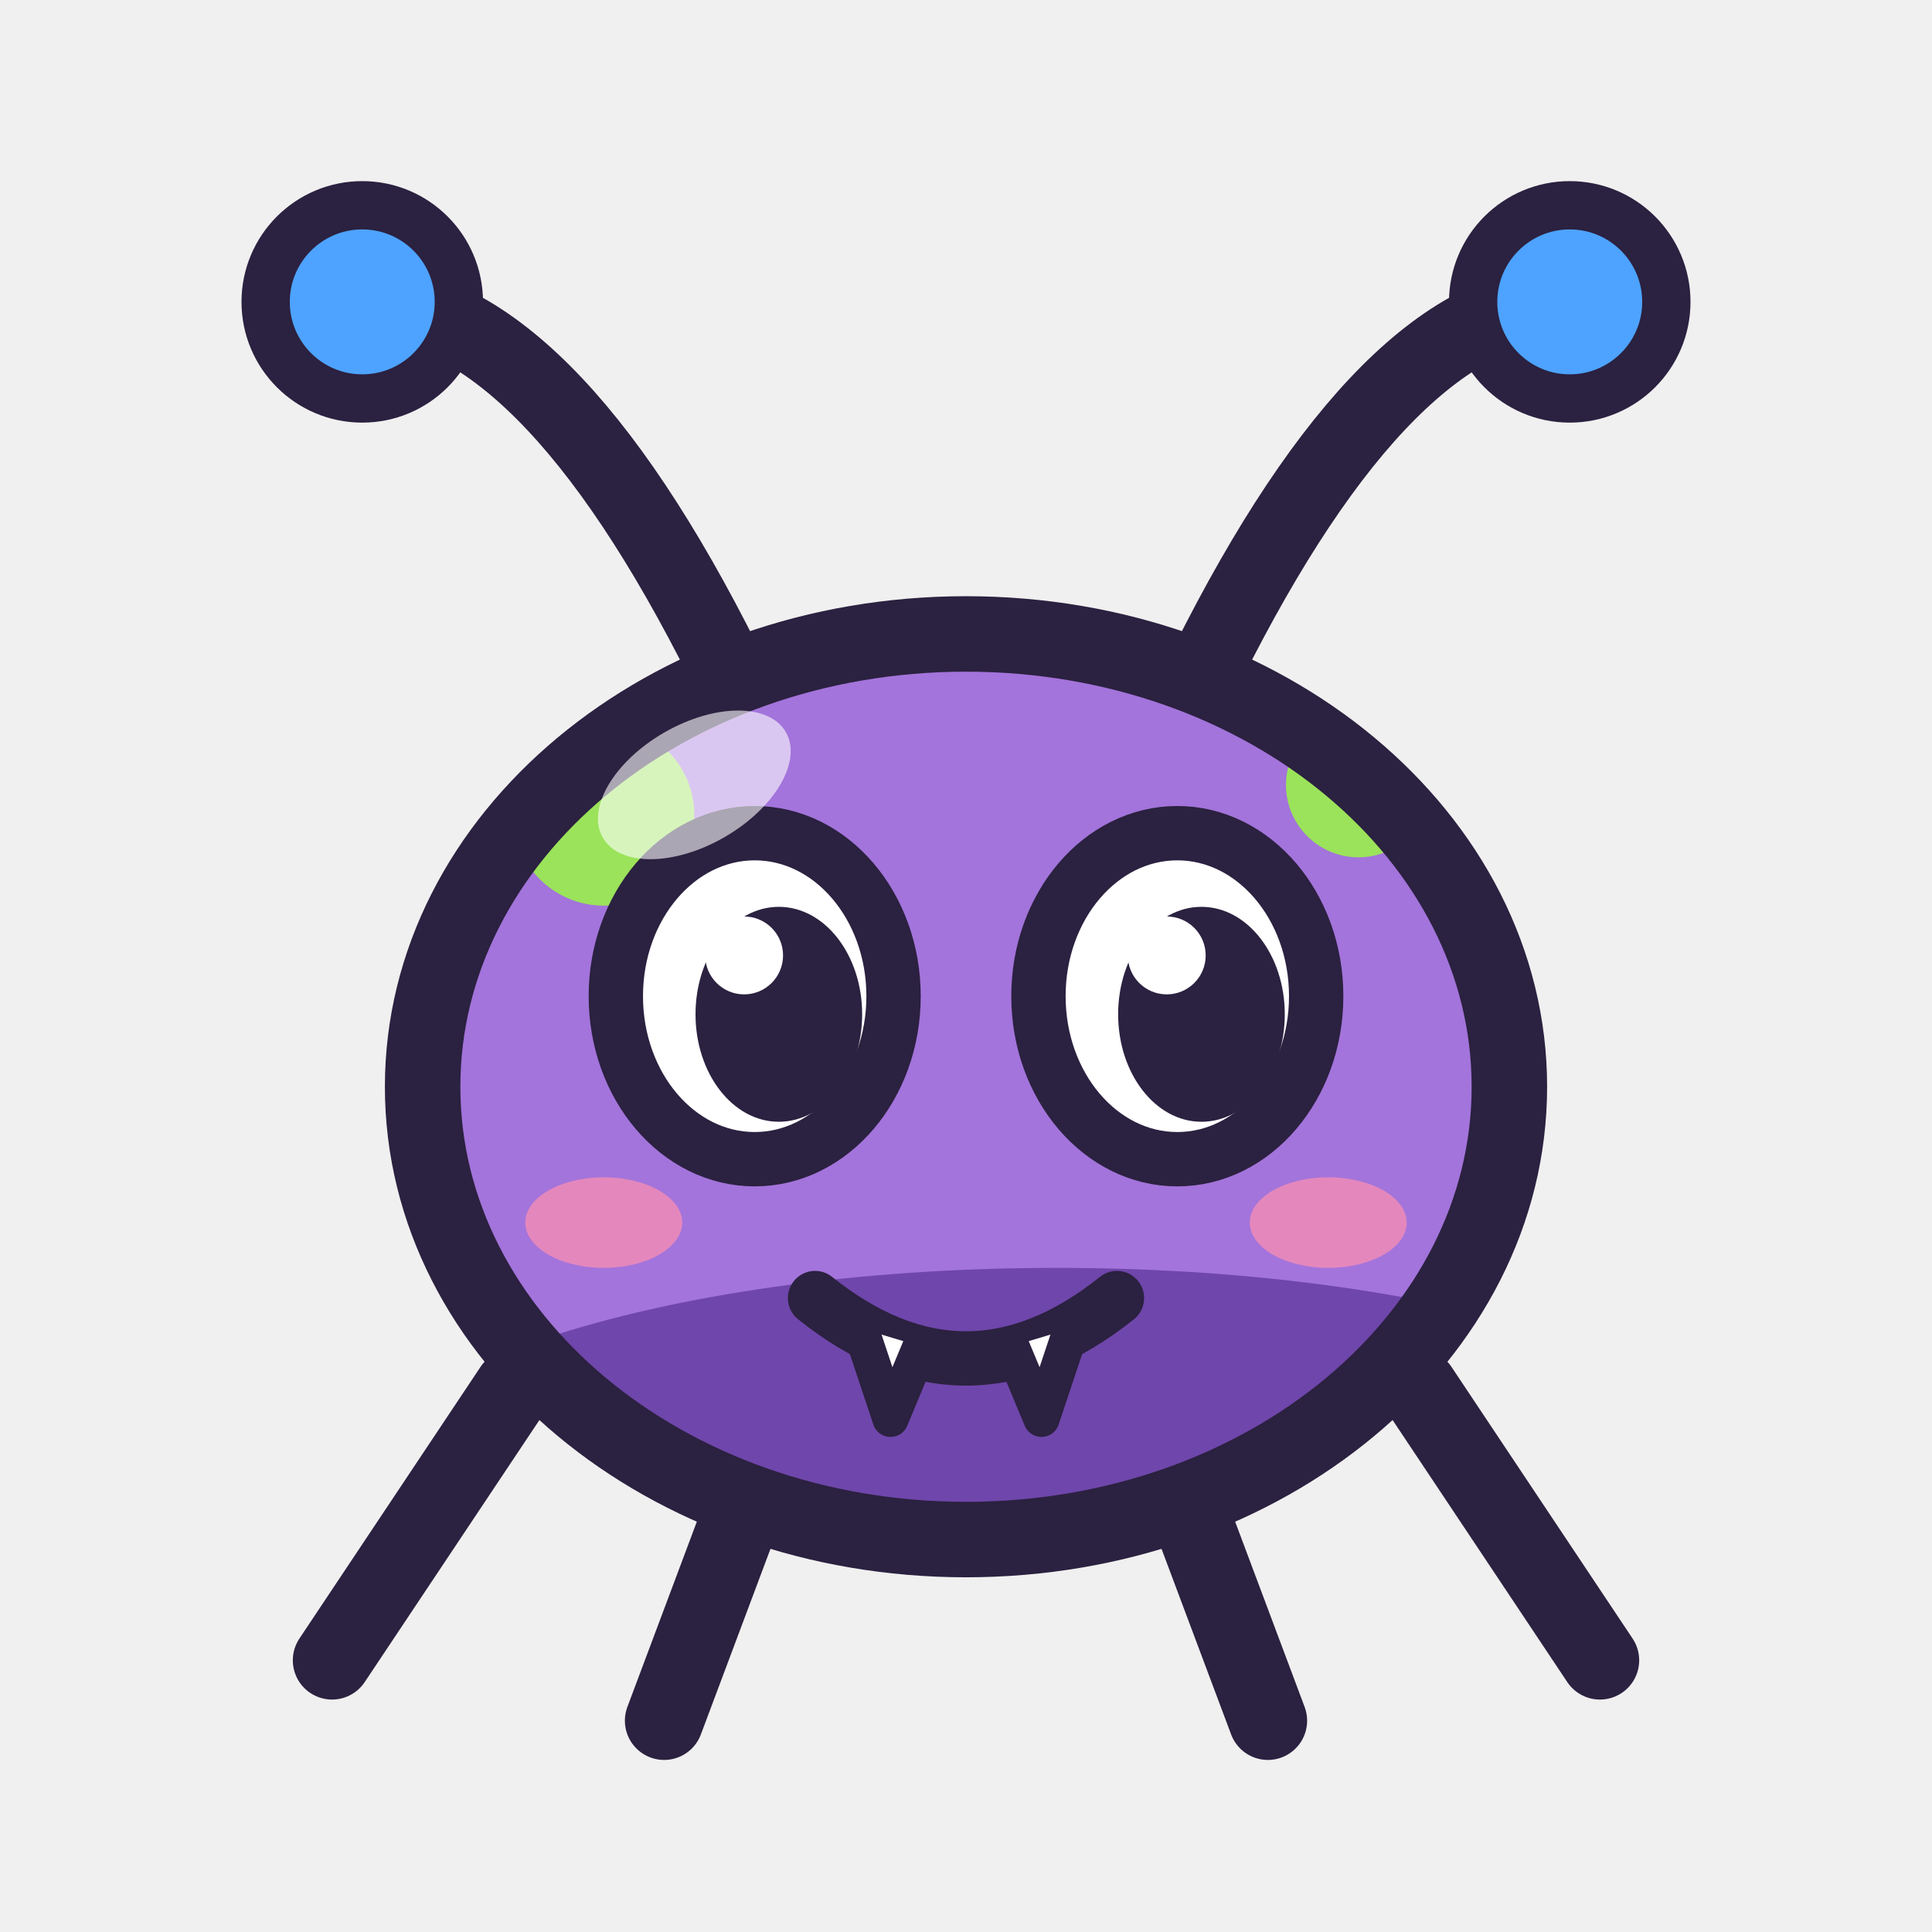
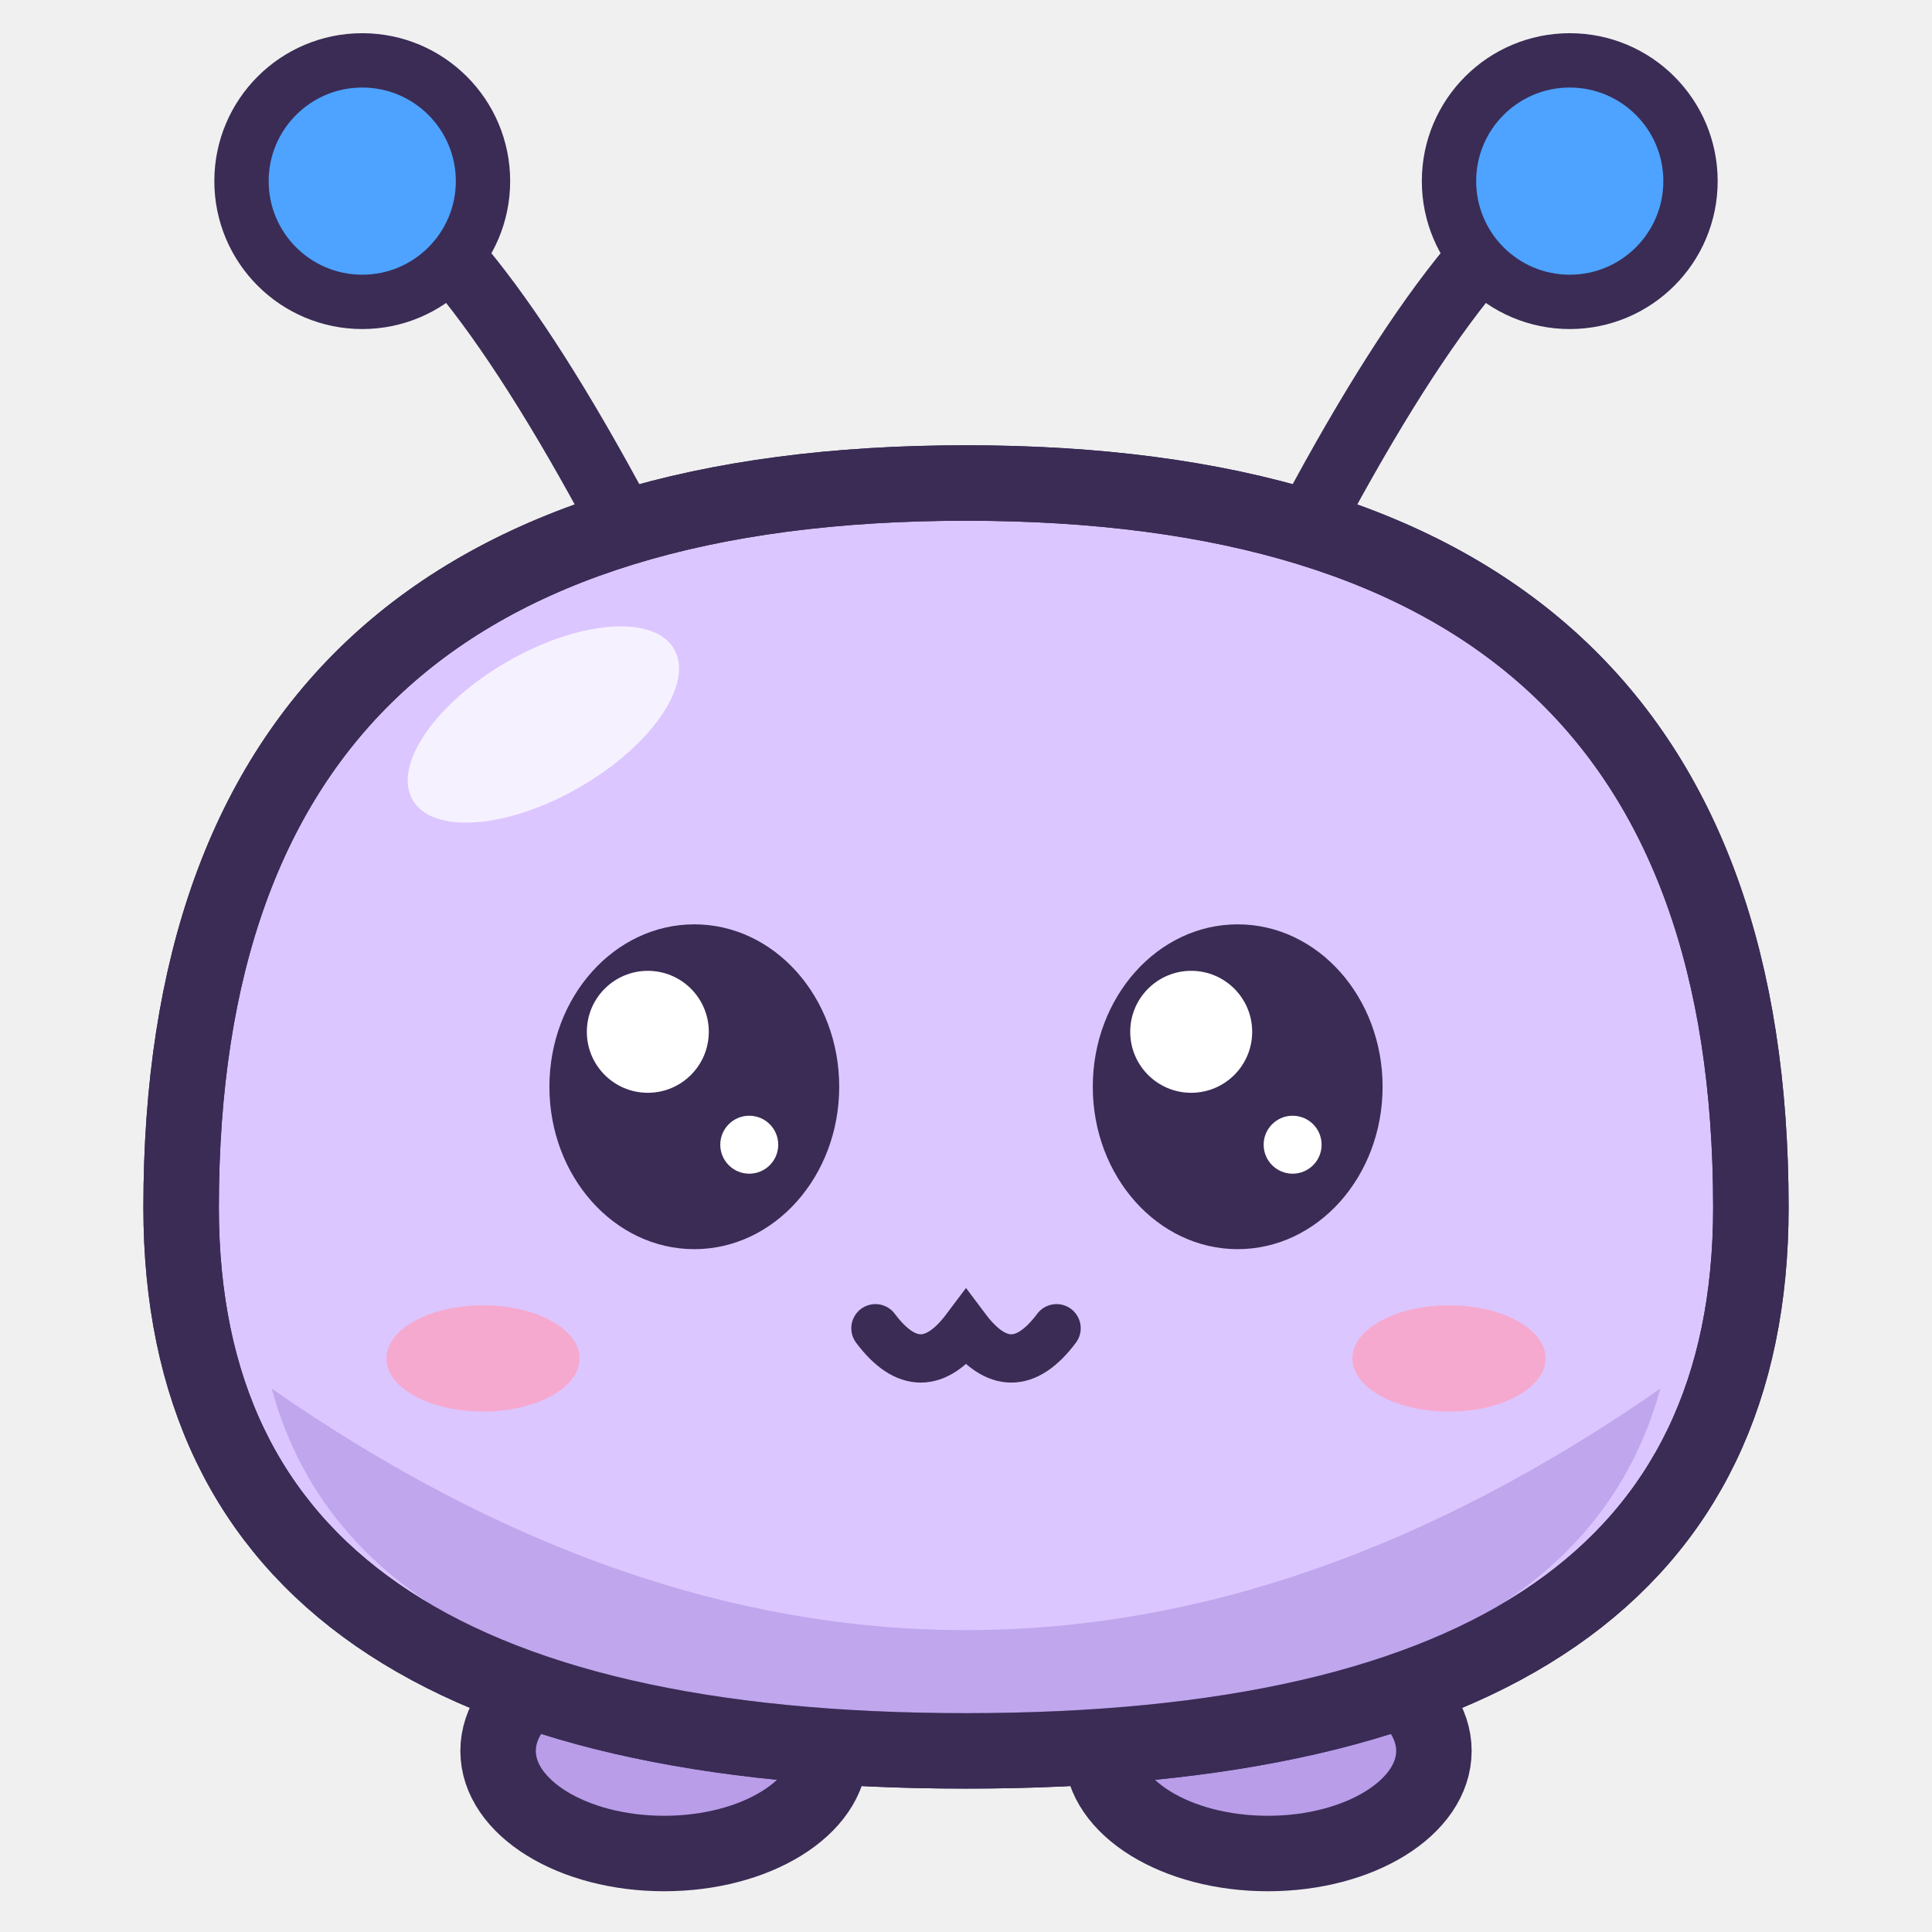
<svg xmlns="http://www.w3.org/2000/svg" viewBox="0 0 64 64">
-   <path d="M24 22 Q18 10 12 10" fill="none" stroke="#2b2140" stroke-width="2.5" stroke-linejoin="round" stroke-linecap="round" />
-   <circle cx="12" cy="10" r="3.2" fill="#4da3ff" stroke="#2b2140" stroke-width="1.6" stroke-linejoin="round" stroke-linecap="round" />
-   <path d="M40 22 Q46 10 52 10" fill="none" stroke="#2b2140" stroke-width="2.5" stroke-linejoin="round" stroke-linecap="round" />
-   <circle cx="52" cy="10" r="3.2" fill="#4da3ff" stroke="#2b2140" stroke-width="1.6" stroke-linejoin="round" stroke-linecap="round" />
-   <path d="M17 46 L11 55 M25 49 L22 57 M39 49 L42 57 M47 46 L53 55" stroke="#2b2140" stroke-width="2.6" stroke-linejoin="round" stroke-linecap="round" />
-   <defs>
-     <clipPath id="b">
-       <ellipse cx="32" cy="36" rx="18" ry="15" />
-     </clipPath>
-   </defs>
-   <ellipse cx="32" cy="36" rx="18" ry="15" fill="#a374db" />
-   <ellipse cx="35" cy="50" rx="24" ry="8" fill="#6f46ab" clip-path="url(#b)" />
-   <circle cx="20" cy="27" r="3" fill="#9be35a" clip-path="url(#b)" />
-   <circle cx="45" cy="26" r="2.4" fill="#9be35a" clip-path="url(#b)" />
-   <ellipse cx="32" cy="36" rx="18" ry="15" fill="none" stroke="#2b2140" stroke-width="2.5" stroke-linejoin="round" stroke-linecap="round" />
-   <ellipse cx="25" cy="33" rx="4.6" ry="5.4" fill="#fff" stroke="#2b2140" stroke-width="1.8" stroke-linejoin="round" stroke-linecap="round" />
-   <ellipse cx="25.8" cy="33.6" rx="2.76" ry="3.56" fill="#2b2140" />
-   <circle cx="24.65" cy="31.65" r="1.29" fill="#fff" />
-   <ellipse cx="39" cy="33" rx="4.6" ry="5.4" fill="#fff" stroke="#2b2140" stroke-width="1.8" stroke-linejoin="round" stroke-linecap="round" />
-   <ellipse cx="39.8" cy="33.6" rx="2.76" ry="3.56" fill="#2b2140" />
-   <circle cx="38.65" cy="31.65" r="1.29" fill="#fff" />
-   <path d="M27 43 Q32 47 37 43" fill="none" stroke="#2b2140" stroke-width="1.8" stroke-linejoin="round" stroke-linecap="round" />
-   <path d="M28.5 44 L29.5 47 L30.5 44.6 M33.5 44.6 L34.5 47 L35.5 44" fill="#fff" stroke="#2b2140" stroke-width="1.2" stroke-linejoin="round" stroke-linecap="round" />
-   <ellipse cx="20" cy="40.5" rx="2.6" ry="1.5" fill="#ff8fb1" opacity="0.7" />
-   <ellipse cx="44" cy="40.5" rx="2.6" ry="1.5" fill="#ff8fb1" opacity="0.7" />
-   <ellipse cx="23" cy="26" rx="3.5" ry="2" fill="#fff" opacity="0.6" transform="rotate(-30 23 26)" />
+   <ellipse cx="22" cy="58" rx="5.5" ry="3.4" fill="#b99de8" stroke="#3a2c55" stroke-width="2.5" stroke-linejoin="round" stroke-linecap="round" />
+   <ellipse cx="42" cy="58" rx="5.5" ry="3.4" fill="#b99de8" stroke="#3a2c55" stroke-width="2.5" stroke-linejoin="round" stroke-linecap="round" />
+   <path d="M22 20 Q16 8 12 6" fill="none" stroke="#3a2c55" stroke-width="2.2" stroke-linejoin="round" stroke-linecap="round" />
+   <circle cx="12" cy="6" r="4" fill="#4da3ff" stroke="#3a2c55" stroke-width="1.8" stroke-linejoin="round" stroke-linecap="round" />
+   <path d="M42 20 Q48 8 52 6" fill="none" stroke="#3a2c55" stroke-width="2.2" stroke-linejoin="round" stroke-linecap="round" />
+   <circle cx="52" cy="6" r="4" fill="#4da3ff" stroke="#3a2c55" stroke-width="1.8" stroke-linejoin="round" stroke-linecap="round" />
+   <path d="M6 40 Q6 16 32 16 Q58 16 58 40 Q58 58 32 58 Q6 58 6 40 Z" fill="#dcc6ff" stroke="#3a2c55" stroke-width="2.5" stroke-linejoin="round" stroke-linecap="round" />
+   <path d="M9 46 Q32 62 55 46 Q52 57 32 57 Q12 57 9 46 Z" fill="#b99de8" opacity="0.8" />
+   <path d="M6 40 Q6 16 32 16 Q58 16 58 40 Q58 58 32 58 Q6 58 6 40 Z" fill="none" stroke="#3a2c55" stroke-width="2.5" stroke-linejoin="round" stroke-linecap="round" />
+   <ellipse cx="23" cy="36" rx="4.8" ry="5.38" fill="#3a2c55" />
+   <circle cx="21.46" cy="34.18" r="2.02" fill="#fff" />
+   <circle cx="24.82" cy="37.92" r="0.96" fill="#fff" />
+   <ellipse cx="41" cy="36" rx="4.8" ry="5.38" fill="#3a2c55" />
+   <circle cx="39.46" cy="34.18" r="2.02" fill="#fff" />
+   <circle cx="42.82" cy="37.92" r="0.96" fill="#fff" />
+   <ellipse cx="16" cy="45" rx="3.2" ry="1.76" fill="#ff9fbf" opacity="0.75" />
+   <ellipse cx="48" cy="45" rx="3.2" ry="1.76" fill="#ff9fbf" opacity="0.75" />
+   <path d="M29 44 Q30.5 46 32 44 Q33.5 46 35 44" fill="none" stroke="#3a2c55" stroke-width="1.6" stroke-linecap="round" />
+   <ellipse cx="18" cy="24" rx="5" ry="2.4" fill="#fff" opacity="0.75" transform="rotate(-30 18 24)" />
</svg>
